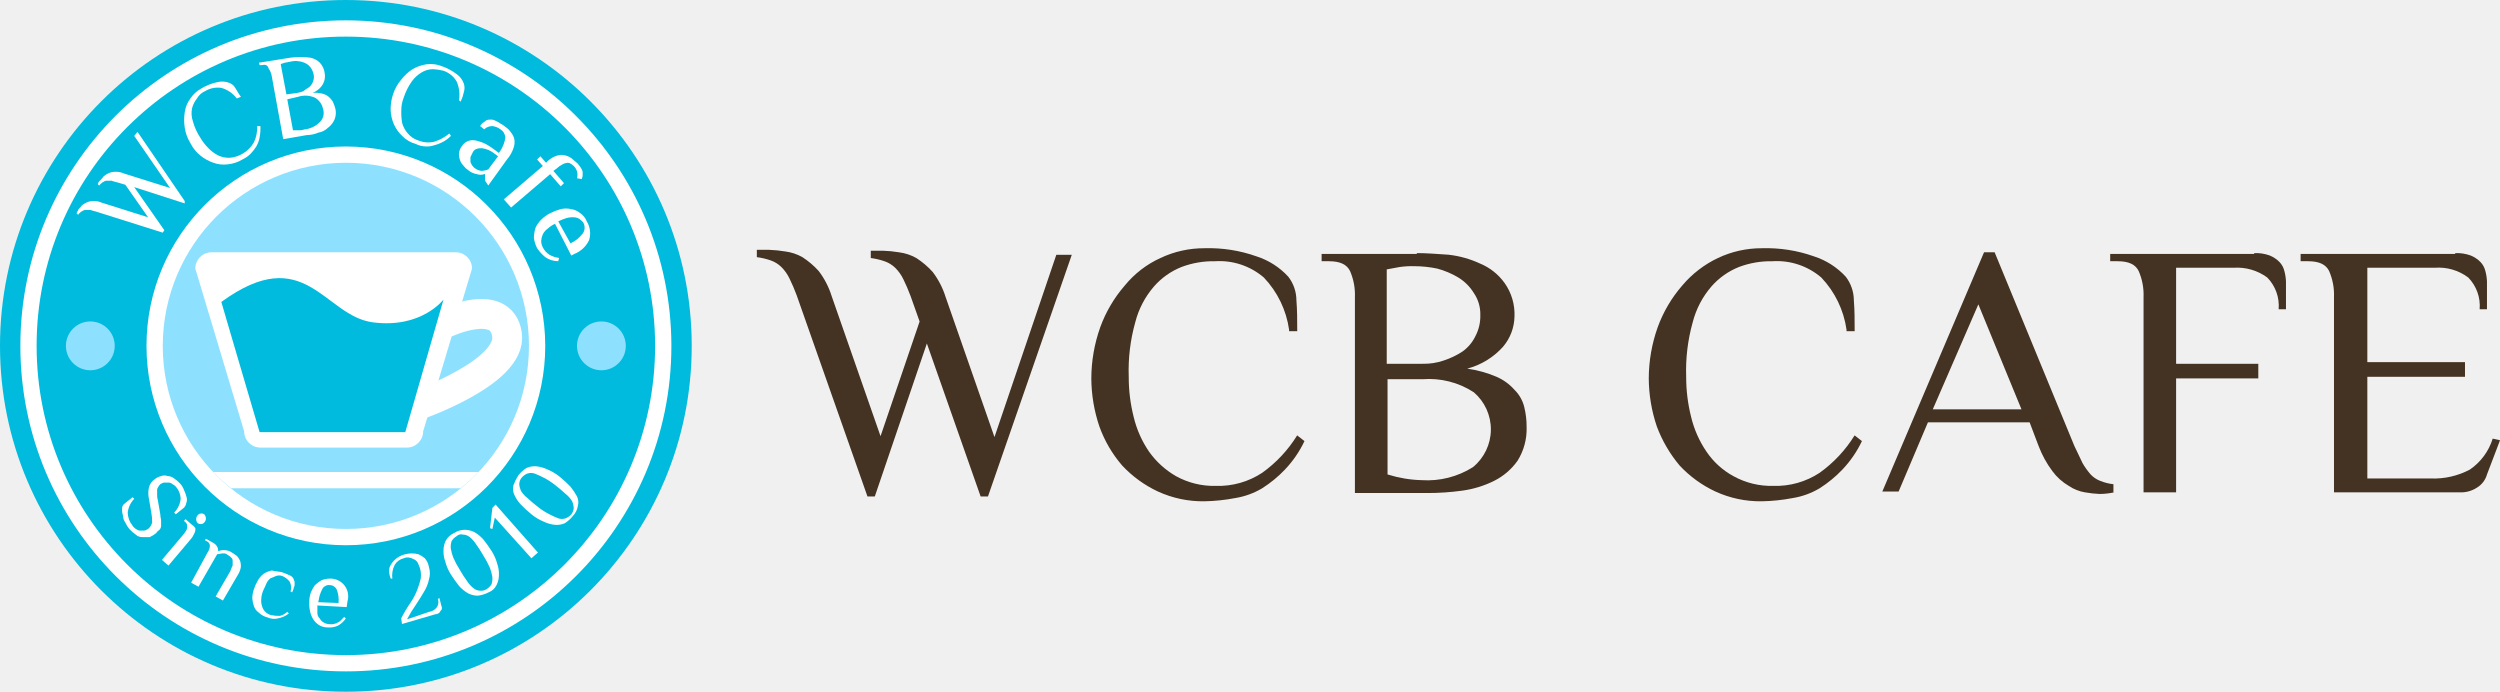
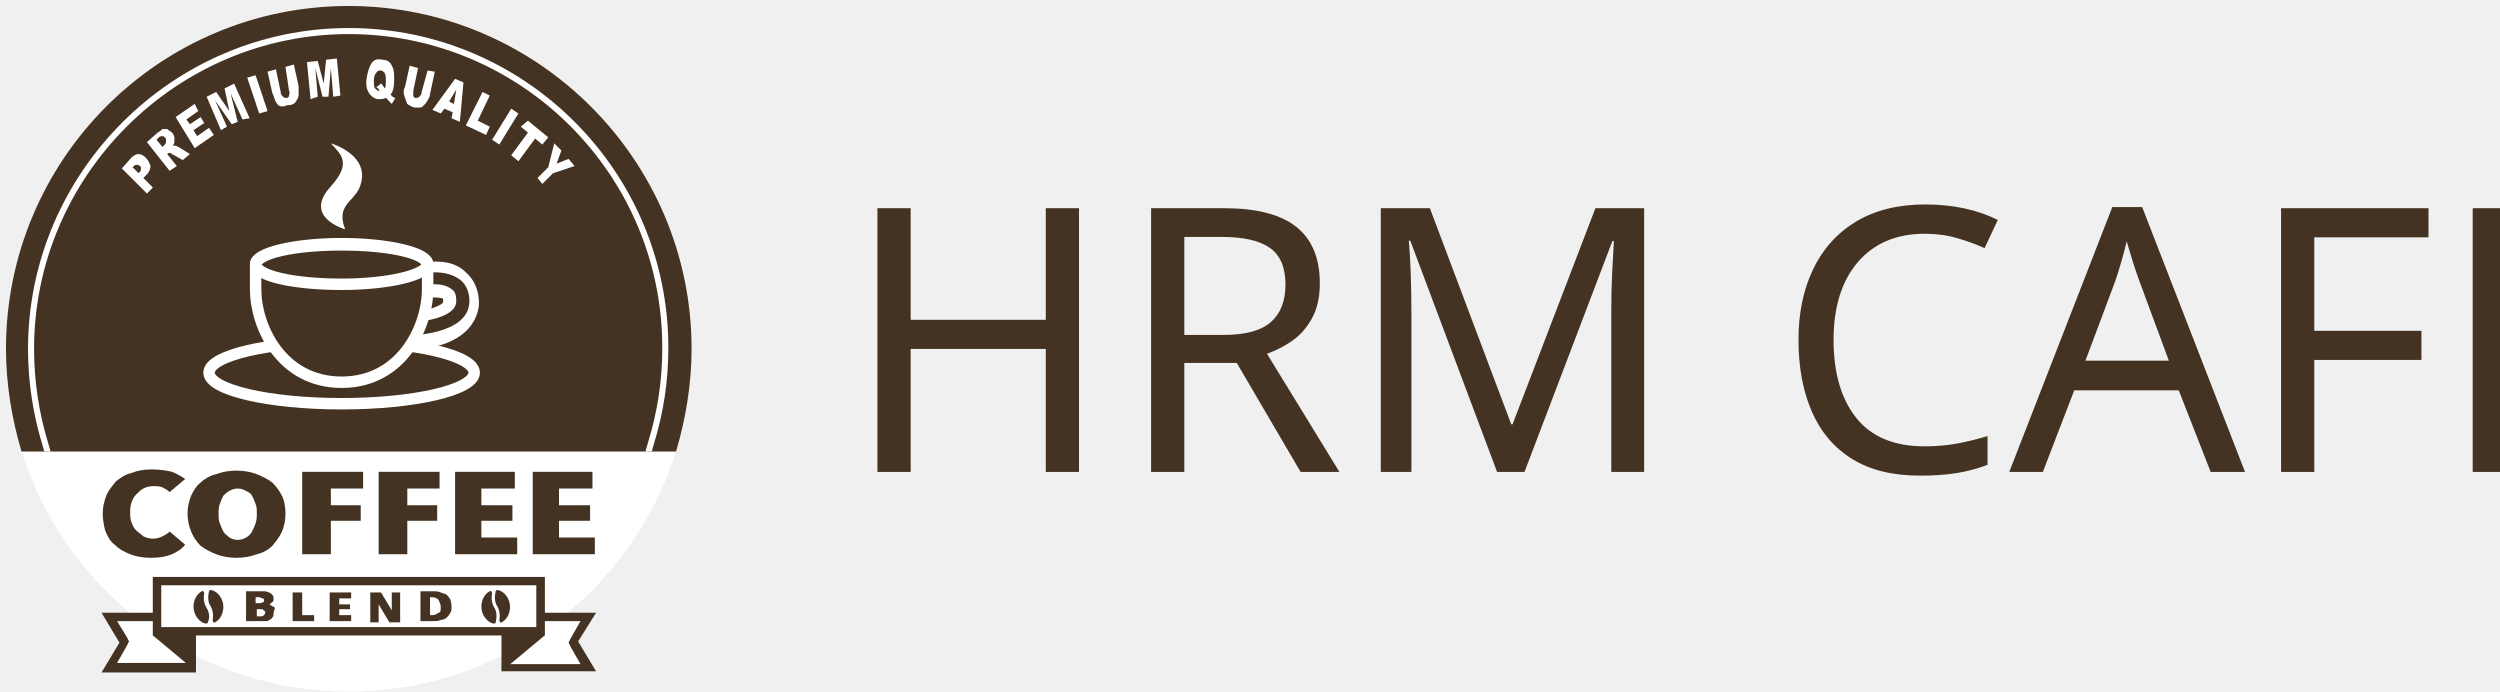
- <svg xmlns="http://www.w3.org/2000/svg" id="Group_23" data-name="Group 23" viewBox="0 0 209.252 57.898">
-   <defs>
-     <style>
-       .cls-1 {
-         fill: #432;
-       }
- 
-       .cls-2 {
-         fill: #fff;
-       }
- 
-       .cls-3 {
-         fill: #0bd;
-       }
- 
-       .cls-4 {
-         fill: #8de1ff;
-       }
- 
-       .cls-5 {
-         fill: none;
-         stroke: #fff;
-         stroke-width: 2.5px;
-       }
-     </style>
-   </defs>
-   <g id="Group_18" data-name="Group 18" transform="translate(63.348 20.775)">
-     <path id="Path_15" data-name="Path 15" class="cls-1" d="M96.338,34.514a15,15,0,0,0-.613-1.43,3.419,3.419,0,0,0-.681-.954,2.4,2.4,0,0,0-.886-.545A5.769,5.769,0,0,0,93,31.313V30.7h1.022a10.238,10.238,0,0,1,1.362.136,3.941,3.941,0,0,1,1.43.477,6.852,6.852,0,0,1,1.362,1.158,6.8,6.8,0,0,1,1.09,2.112L103.354,46.3l3.27-9.6-.749-2.112a15,15,0,0,0-.613-1.43,3.419,3.419,0,0,0-.681-.954,2.4,2.4,0,0,0-.886-.545,5.769,5.769,0,0,0-1.158-.272v-.613h1.022a10.237,10.237,0,0,1,1.362.136,3.941,3.941,0,0,1,1.43.477,6.852,6.852,0,0,1,1.362,1.158,6.8,6.8,0,0,1,1.09,2.112l4.087,11.716,5.177-15.258h1.294l-7.016,20.23h-.613l-4.5-12.806-4.359,12.806h-.613Z" transform="translate(-93 -30.564)" />
-     <path id="Path_16" data-name="Path 16" class="cls-1" d="M150.652,37.312a7.954,7.954,0,0,0-2.112-4.359,5.715,5.715,0,0,0-4.087-1.362,7.525,7.525,0,0,0-2.793.477,6.012,6.012,0,0,0-2.316,1.635,7.367,7.367,0,0,0-1.567,3,14.961,14.961,0,0,0-.545,4.564,13.573,13.573,0,0,0,.409,3.338,8.745,8.745,0,0,0,1.294,2.929,7.148,7.148,0,0,0,2.248,2.043,6.552,6.552,0,0,0,3.338.817A6.665,6.665,0,0,0,148.4,49.3a10.873,10.873,0,0,0,2.929-3.133l.613.477a9.166,9.166,0,0,1-1.635,2.384,10.128,10.128,0,0,1-1.907,1.567,6.358,6.358,0,0,1-2.248.817,15.089,15.089,0,0,1-2.588.272,9.007,9.007,0,0,1-3.883-.817,9.709,9.709,0,0,1-3-2.18,10.334,10.334,0,0,1-1.907-3.27A12.745,12.745,0,0,1,134.1,41.4a12.918,12.918,0,0,1,.749-4.291,11.132,11.132,0,0,1,2.043-3.474,8.276,8.276,0,0,1,3-2.316,8.533,8.533,0,0,1,3.678-.817,11.962,11.962,0,0,1,4.359.681,6.179,6.179,0,0,1,2.657,1.7,3.253,3.253,0,0,1,.681,1.975c.068.817.068,1.7.068,2.588h-.681Z" transform="translate(-106.104 -30.5)" />
-     <path id="Path_17" data-name="Path 17" class="cls-1" d="M170.37,31.1c.817,0,1.635.068,2.657.136a8.541,8.541,0,0,1,2.657.749,4.756,4.756,0,0,1,2.043,1.635,4.529,4.529,0,0,1,.817,2.793,4.008,4.008,0,0,1-.954,2.52,6.114,6.114,0,0,1-3,1.839,9.678,9.678,0,0,1,2.452.681,4.269,4.269,0,0,1,1.5,1.09,3.031,3.031,0,0,1,.817,1.43,6.862,6.862,0,0,1,.2,1.7,5,5,0,0,1-.749,2.793,5.284,5.284,0,0,1-1.975,1.7,8.625,8.625,0,0,1-2.657.817,21.17,21.17,0,0,1-2.929.2h-6.062V34.778a4.976,4.976,0,0,0-.409-2.18c-.272-.545-.817-.817-1.771-.817H162.4v-.613h7.97Zm.477,9.264a5.079,5.079,0,0,0,1.771-.272,6.63,6.63,0,0,0,1.567-.749,3.368,3.368,0,0,0,1.09-1.294,3.583,3.583,0,0,0,.409-1.771,3.1,3.1,0,0,0-.545-1.839,3.918,3.918,0,0,0-1.294-1.294,6.932,6.932,0,0,0-1.771-.749,9.581,9.581,0,0,0-1.907-.2,7.4,7.4,0,0,0-1.226.068c-.409.068-.749.136-1.09.2v7.9Zm-2.929,1.226v8.038a10.886,10.886,0,0,0,1.43.341,10.162,10.162,0,0,0,1.43.136,7.149,7.149,0,0,0,4.291-1.09,4.085,4.085,0,0,0,.068-6.267,6.879,6.879,0,0,0-4.291-1.09h-2.929Z" transform="translate(-115.128 -30.691)" />
-     <path id="Path_18" data-name="Path 18" class="cls-1" d="M219.152,37.312a7.954,7.954,0,0,0-2.112-4.359,5.715,5.715,0,0,0-4.087-1.362,7.525,7.525,0,0,0-2.793.477,6.013,6.013,0,0,0-2.316,1.635,7.367,7.367,0,0,0-1.567,3,14.962,14.962,0,0,0-.545,4.564,13.574,13.574,0,0,0,.409,3.338,8.745,8.745,0,0,0,1.294,2.929,6.423,6.423,0,0,0,2.248,2.043,6.552,6.552,0,0,0,3.338.817A6.665,6.665,0,0,0,216.9,49.3a10.873,10.873,0,0,0,2.929-3.133l.613.477a9.166,9.166,0,0,1-1.635,2.384,10.128,10.128,0,0,1-1.907,1.567,6.357,6.357,0,0,1-2.248.817,15.089,15.089,0,0,1-2.588.272,9.007,9.007,0,0,1-3.883-.817,9.709,9.709,0,0,1-3-2.18,11.148,11.148,0,0,1-1.907-3.27A12.745,12.745,0,0,1,202.6,41.4a12.919,12.919,0,0,1,.749-4.291,11.133,11.133,0,0,1,2.043-3.474,8.892,8.892,0,0,1,3-2.316,8.533,8.533,0,0,1,3.678-.817,11.962,11.962,0,0,1,4.359.681,6.179,6.179,0,0,1,2.656,1.7,3.253,3.253,0,0,1,.681,1.975c.068.886.068,1.7.068,2.588h-.681Z" transform="translate(-127.945 -30.5)" />
-     <path id="Path_19" data-name="Path 19" class="cls-1" d="M250.713,51.094a6.109,6.109,0,0,1-1.226.136,9.57,9.57,0,0,1-1.226-.136,3.377,3.377,0,0,1-1.362-.545,4.547,4.547,0,0,1-1.362-1.226,8.634,8.634,0,0,1-1.158-2.112l-.749-1.975h-8.514l-2.452,5.79H231.3L239.814,31h.886l6.675,16.212c.272.545.477,1.022.681,1.43a5.768,5.768,0,0,0,.681.954,2.156,2.156,0,0,0,.817.545,4.238,4.238,0,0,0,1.09.272v.681Zm-15.19-6.948h7.425l-3.61-8.787Z" transform="translate(-137.096 -30.659)" />
-     <path id="Path_20" data-name="Path 20" class="cls-1" d="M271.357,31.1a3.433,3.433,0,0,1,1.294.2,2.45,2.45,0,0,1,.817.545,1.624,1.624,0,0,1,.409.749,3.985,3.985,0,0,1,.136.886V35.8H273.4a3.4,3.4,0,0,0-.954-2.657,4.266,4.266,0,0,0-2.793-.817h-4.836v8.038h6.88V41.59h-6.88v9.536h-2.725V34.778a4.977,4.977,0,0,0-.409-2.18c-.272-.545-.817-.817-1.771-.817H259.3v-.613h12.056Z" transform="translate(-146.023 -30.691)" />
-     <path id="Path_21" data-name="Path 21" class="cls-1" d="M295.642,31.1a3.433,3.433,0,0,1,1.294.2,2.449,2.449,0,0,1,.817.545,1.624,1.624,0,0,1,.409.749,3.987,3.987,0,0,1,.136.886V35.8h-.613a3.4,3.4,0,0,0-.954-2.657,4.142,4.142,0,0,0-2.793-.817h-5.654v7.9h8.174v1.226h-8.174v8.514H293.6a6.449,6.449,0,0,0,3.27-.749,4.89,4.89,0,0,0,1.907-2.588l.613.136-1.09,2.861a1.88,1.88,0,0,1-.817,1.09,2.447,2.447,0,0,1-1.5.409h-10.49V34.778a4.977,4.977,0,0,0-.409-2.18c-.272-.545-.817-.817-1.771-.817H282.7v-.613h12.942Z" transform="translate(-153.484 -30.691)" />
-   </g>
-   <g id="Group_22" data-name="Group 22">
-     <path id="Intersection_1_2_" class="cls-2" d="M29.7,59.362A14.227,14.227,0,0,1,28.2,58H50.406a14.226,14.226,0,0,1-1.5,1.362Z" transform="translate(-8.991 -18.493)" />
-     <circle id="Ellipse_11_3_" class="cls-3" cx="28.949" cy="28.949" r="28.949" />
-     <g id="Ellipse_11_2_" transform="translate(1.703 1.703)">
-       <circle id="Ellipse_13" data-name="Ellipse 13" class="cls-3" cx="26.565" cy="26.565" r="26.565" transform="translate(0.681 0.681)" />
-       <g id="Group_19" data-name="Group 19">
-         <path id="Path_22" data-name="Path 22" class="cls-2" d="M29.746,3.862A25.884,25.884,0,1,1,3.862,29.746,25.873,25.873,0,0,1,29.746,3.862m0-1.362A27.246,27.246,0,1,0,56.993,29.746,27.283,27.283,0,0,0,29.746,2.5Z" transform="translate(-2.5 -2.5)" />
+ <svg xmlns="http://www.w3.org/2000/svg" xmlns:xlink="http://www.w3.org/1999/xlink" version="1.1" id="Group_23" x="0px" y="0px" viewBox="0 0 209.3 57.9" style="enable-background:new 0 0 209.3 57.9;" xml:space="preserve">
+   <style type="text/css">
+ 	.st0{fill:#FFFFFF;}
+ 	.st1{fill:#443322;}
+ 	
+ 		.st2{clip-path:url(#SVGID_00000111902949116342554330000009943577251209490575_);fill:none;stroke:#FFFFFF;stroke-width:0.506;stroke-miterlimit:10;}
+ 	.st3{fill:#231815;}
+ 	.st4{fill:#443322;stroke:#FFFFFF;stroke-width:0.957;stroke-linecap:round;stroke-linejoin:round;stroke-miterlimit:10;}
+ 	.st5{fill:none;stroke:#FFFFFF;stroke-width:0.957;stroke-linecap:round;stroke-linejoin:round;stroke-miterlimit:10;}
+ 	.st6{font-family:'AcierBATText-Solid';}
+ 	.st7{font-size:30.916px;}
+ </style>
+   <g>
+     <circle class="st0" cx="29.2" cy="29.2" r="28.7" />
+     <path class="st1" d="M57.9,29.2C57.9,13.4,45,0.5,29.2,0.5C13.3,0.5,0.5,13.4,0.5,29.2c0,3,0.5,5.9,1.3,8.6h54.8   C57.4,35.1,57.9,32.2,57.9,29.2z" />
+     <g>
+       <path class="st1" d="M14.4,46.4c-0.5,0.2-1,0.3-1.8,0.3c-0.6,0-1.2-0.1-1.7-0.3c-0.5-0.2-0.9-0.4-1.3-0.8    c-0.4-0.3-0.6-0.7-0.8-1.2C8.7,44,8.6,43.5,8.6,43c0-0.5,0.1-1,0.3-1.5c0.2-0.5,0.5-0.8,0.8-1.2c0.4-0.3,0.8-0.6,1.3-0.7    c0.5-0.2,1-0.3,1.7-0.3c0.7,0,1.3,0.1,1.7,0.2c0.5,0.2,0.8,0.4,1.1,0.6l-1.3,1.1c-0.2-0.2-0.4-0.3-0.6-0.4    c-0.2-0.1-0.5-0.1-0.8-0.1c-0.3,0-0.6,0.1-0.8,0.2c-0.2,0.1-0.4,0.3-0.6,0.5c-0.2,0.2-0.3,0.4-0.4,0.7c-0.1,0.3-0.1,0.5-0.1,0.8    c0,0.3,0,0.6,0.1,0.8c0.1,0.3,0.2,0.5,0.4,0.7c0.2,0.2,0.4,0.3,0.6,0.5c0.2,0.1,0.5,0.2,0.8,0.2c0.3,0,0.6-0.1,0.8-0.2    c0.2-0.1,0.4-0.2,0.6-0.4l1.3,1.1C15.2,46,14.8,46.2,14.4,46.4z" />
+       <path class="st1" d="M23.9,43c0,0.5-0.1,1.1-0.3,1.5c-0.2,0.5-0.5,0.8-0.8,1.2c-0.3,0.3-0.8,0.6-1.3,0.7c-0.5,0.2-1.1,0.3-1.7,0.3    c-0.6,0-1.2-0.1-1.7-0.3c-0.5-0.2-0.9-0.4-1.3-0.7c-0.3-0.3-0.6-0.7-0.8-1.2c-0.2-0.5-0.3-1-0.3-1.5c0-0.5,0.1-1,0.3-1.5    c0.2-0.4,0.4-0.8,0.8-1.1c0.3-0.3,0.8-0.6,1.3-0.7c0.5-0.2,1.1-0.3,1.7-0.3c0.6,0,1.2,0.1,1.7,0.3c0.5,0.2,0.9,0.4,1.3,0.7    c0.3,0.3,0.6,0.7,0.8,1.1S23.9,42.4,23.9,43z M21.5,43c0-0.3,0-0.6-0.1-0.8c-0.1-0.3-0.2-0.5-0.3-0.7c-0.1-0.2-0.3-0.3-0.5-0.4    c-0.2-0.1-0.4-0.2-0.7-0.2s-0.5,0.1-0.7,0.2c-0.2,0.1-0.4,0.3-0.5,0.4c-0.1,0.2-0.2,0.4-0.3,0.7c-0.1,0.3-0.1,0.5-0.1,0.8    c0,0.3,0,0.6,0.1,0.8c0.1,0.3,0.2,0.5,0.3,0.7c0.1,0.2,0.3,0.3,0.5,0.5c0.2,0.1,0.4,0.2,0.7,0.2s0.5-0.1,0.7-0.2    c0.2-0.1,0.4-0.3,0.5-0.5c0.1-0.2,0.2-0.4,0.3-0.7C21.5,43.5,21.5,43.3,21.5,43z" />
+       <path class="st1" d="M27.7,40.9v1.4h2.5v1.3h-2.5v2.8h-2.4v-6.9h5.1v1.4H27.7z" />
+       <path class="st1" d="M34.1,40.9v1.4h2.5v1.3h-2.5v2.8h-2.4v-6.9h5.1v1.4H34.1z" />
+       <path class="st1" d="M38.1,46.4v-6.9h5v1.4h-2.8v1.4h2.6v1.3h-2.6V45h3v1.4H38.1z" />
+       <path class="st1" d="M44.6,46.4v-6.9h5v1.4h-2.8v1.4h2.6v1.3h-2.6V45h3v1.4H44.6z" />
+     </g>
+     <g>
+       <g>
+         <g>
+           <polygon class="st0" points="42.3,55.9 42.3,51.6 49.2,51.6 48,53.7 49.2,55.9     " />
+           <path class="st1" d="M48.6,52l-0.8,1.4l-0.2,0.4l0.2,0.4l0.8,1.4h-5.9V52H48.6 M49.9,51.3H42v4.9h7.9l-1.5-2.5L49.9,51.3      L49.9,51.3z" />
+         </g>
+         <g>
+           <polygon class="st1" points="42.3,51.5 45.2,49.1 45.2,53.1 42.3,55.5     " />
+           <path class="st1" d="M44.9,49.8v3.1l-2.2,1.8v-3.1L44.9,49.8 M45.6,48.3l-3.6,3v4.9l3.6-3V48.3L45.6,48.3z" />
+         </g>
+         <g>
+           <polygon class="st0" points="9.1,55.9 10.4,53.7 9.1,51.6 16,51.6 16,55.9     " />
+           <path class="st1" d="M15.7,52v3.5H9.8l0.8-1.4l0.2-0.4l-0.2-0.4L9.8,52H15.7 M16.4,51.3H8.5l1.5,2.5l-1.5,2.5h7.9V51.3      L16.4,51.3z" />
+         </g>
+         <g>
+           <polygon class="st1" points="13.1,53.1 13.1,49.1 16,51.5 16,55.5     " />
+           <path class="st1" d="M13.5,49.8l2.2,1.8v3.1l-2.2-1.8V49.8 M12.8,48.3v4.9l3.6,3v-4.9L12.8,48.3L12.8,48.3z" />
+         </g>
+         <g>
+           <rect x="13.1" y="48.7" class="st0" width="32.1" height="4.2" />
+           <path class="st1" d="M44.9,49v3.5H13.5V49H44.9 M45.6,48.3H12.8v4.9h32.8V48.3L45.6,48.3z" />
+         </g>
+         <g>
+           <path class="st1" d="M22.9,51.4c0,0.1,0,0.2-0.1,0.3c-0.1,0.1-0.1,0.2-0.3,0.2C22.5,52,22.4,52,22.2,52c-0.1,0-0.3,0-0.4,0h-1.2      v-2.5h1.1c0.1,0,0.2,0,0.4,0c0.1,0,0.2,0,0.4,0.1c0.1,0,0.2,0.1,0.3,0.2c0.1,0.1,0.1,0.2,0.1,0.3c0,0.1,0,0.3-0.1,0.3      c-0.1,0.1-0.2,0.2-0.3,0.2v0c0.1,0,0.1,0,0.2,0.1c0.1,0,0.1,0.1,0.2,0.1c0.1,0,0.1,0.1,0.1,0.2C22.9,51.2,22.9,51.3,22.9,51.4z       M22.1,50.3c0-0.1,0-0.2-0.1-0.2c-0.1,0-0.2-0.1-0.3-0.1h-0.3v0.5h0.3c0.1,0,0.2,0,0.3-0.1C22,50.5,22.1,50.4,22.1,50.3z       M22.2,51.3c0-0.1,0-0.1,0-0.1c0,0-0.1-0.1-0.1-0.1c0,0-0.1,0-0.1-0.1c-0.1,0-0.1,0-0.2,0h-0.3v0.6h0.3c0.1,0,0.2,0,0.3-0.1      C22.1,51.5,22.2,51.4,22.2,51.3z" />
+           <path class="st1" d="M24.5,52.1v-2.5h0.8v1.9h1v0.5H24.5z" />
+           <path class="st1" d="M27.6,52.1v-2.5h1.8v0.5h-1v0.5h0.9V51h-0.9v0.5h1v0.5H27.6z" />
+           <path class="st1" d="M32.6,52.1l-0.9-1.5h0l0,1.5H31v-2.5h0.9l0.9,1.5h0l0-1.5h0.7v2.5H32.6z" />
+           <path class="st1" d="M37.8,50.8c0,0.2,0,0.4-0.1,0.5c-0.1,0.2-0.2,0.3-0.3,0.4c-0.1,0.1-0.3,0.2-0.5,0.2      c-0.2,0.1-0.4,0.1-0.7,0.1h-1v-2.5h1c0.3,0,0.5,0,0.7,0.1c0.2,0.1,0.4,0.1,0.5,0.2c0.1,0.1,0.2,0.2,0.3,0.4      C37.8,50.5,37.8,50.7,37.8,50.8z M36.9,50.8c0-0.2-0.1-0.4-0.2-0.6c-0.1-0.1-0.3-0.2-0.5-0.2h-0.2v1.5h0.2      c0.2,0,0.4-0.1,0.5-0.2C36.9,51.3,36.9,51.1,36.9,50.8z" />
+         </g>
+       </g>
+       <g>
+         <g>
+           <g>
+             <path class="st1" d="M17.3,50.9c-0.2-0.3-0.3-0.8-0.2-1.2c0-0.1-0.1-0.3-0.2-0.2c-0.4,0.2-0.7,0.7-0.7,1.3c0,0.7,0.5,1.3,1,1.4       c0.1,0,0.2,0,0.2-0.1C17.6,51.7,17.5,51.2,17.3,50.9z" />
+             <path class="st1" d="M17.6,50.7c0.2,0.3,0.3,0.8,0.2,1.2c0,0.1,0.1,0.3,0.2,0.2c0.4-0.2,0.7-0.7,0.7-1.3c0-0.7-0.5-1.3-1-1.4       c-0.1,0-0.2,0-0.2,0.1C17.4,49.9,17.4,50.4,17.6,50.7z" />
+           </g>
+         </g>
+       </g>
+       <g>
+         <g>
+           <g>
+             <path class="st1" d="M41.4,50.9c-0.2-0.3-0.3-0.8-0.2-1.2c0-0.1-0.1-0.3-0.2-0.2c-0.4,0.2-0.7,0.7-0.7,1.3c0,0.7,0.5,1.3,1,1.4       c0.1,0,0.2,0,0.2-0.1C41.6,51.7,41.6,51.2,41.4,50.9z" />
+             <path class="st1" d="M41.6,50.7c0.2,0.3,0.3,0.8,0.2,1.2c0,0.1,0.1,0.3,0.2,0.2c0.4-0.2,0.7-0.7,0.7-1.3c0-0.7-0.5-1.3-1-1.4       c-0.1,0-0.2,0-0.2,0.1C41.4,49.9,41.4,50.4,41.6,50.7z" />
+           </g>
+         </g>
      </g>
    </g>
-     <g id="Ellipse_11_1_" transform="translate(12.261 12.261)">
-       <circle id="Ellipse_14" data-name="Ellipse 14" class="cls-4" cx="16.007" cy="16.007" r="16.007" transform="translate(0.681 0.681)" />
-       <path id="Path_23" data-name="Path 23" class="cls-2" d="M34.688,19.362A15.326,15.326,0,1,1,19.362,34.688,15.349,15.349,0,0,1,34.688,19.362m0-1.362A16.688,16.688,0,1,0,51.377,34.688,16.715,16.715,0,0,0,34.688,18Z" transform="translate(-18 -18)" />
+     <g>
+       <defs>
+         <path id="SVGID_1_" d="M57.9,29.2C57.9,13.4,45,0.5,29.2,0.5C13.3,0.5,0.5,13.4,0.5,29.2c0,3,0.5,5.9,1.3,8.6h54.8     C57.4,35.1,57.9,32.2,57.9,29.2z" />
+       </defs>
+       <clipPath id="SVGID_00000083049249577339030570000006173230768260143750_">
+         <use xlink:href="#SVGID_1_" style="overflow:visible;" />
+       </clipPath>
+       <path style="clip-path:url(#SVGID_00000083049249577339030570000006173230768260143750_);fill:none;stroke:#FFFFFF;stroke-width:0.506;stroke-miterlimit:10;" d="    M53.9,39.2l0.6-2.1c0.8-2.6,1.2-5.2,1.2-8c0-14.6-11.9-26.5-26.5-26.5S2.6,14.6,2.6,29.2c0,2.7,0.4,5.4,1.2,8l0.6,2.1" />
    </g>
-     <path id="Path_13_1_" class="cls-5" d="M53.52,39.341s4.7-2.248,5.177.954S51,46.289,51,46.289" transform="translate(-16.261 -12.299)" />
-     <path id="Path_11_1_" class="cls-2" d="M25.362,31H45.8a1.366,1.366,0,0,1,1.362,1.362L43.072,45.985a1.366,1.366,0,0,1-1.362,1.362H29.449a1.366,1.366,0,0,1-1.362-1.362L24,32.362A1.366,1.366,0,0,1,25.362,31Z" transform="translate(-7.652 -9.884)" />
-     <path id="Path_14_1_" class="cls-3" d="M27.2,36.168c-.068-.2,3.2,10.9,3.2,10.9H42.594l3.2-11.1s-1.839,2.452-5.926,1.907S34.215,31.059,27.2,36.168Z" transform="translate(-8.672 -10.897)" />
-     <path id="Intersection_1_1_" class="cls-2" d="M27.7,59.362A14.226,14.226,0,0,1,26.2,58H48.406a14.226,14.226,0,0,1-1.5,1.362Z" transform="translate(-8.354 -18.493)" />
-     <g id="Group_20" data-name="Group 20" transform="translate(6.403 4.768)">
-       <path id="Path_24" data-name="Path 24" class="cls-2" d="M11.035,22.875a4.341,4.341,0,0,1-.477-.136h-.409c-.136,0-.2.068-.341.136-.068.068-.2.136-.272.272L9.4,23.012a.238.238,0,0,0,.068-.136.211.211,0,0,0,.068-.136c.068-.136.2-.2.272-.341a1.425,1.425,0,0,1,.409-.272,1.283,1.283,0,0,1,.545-.136,1.6,1.6,0,0,1,.749.136l3.883,1.226-1.907-2.725-.681-.2a4.34,4.34,0,0,1-.477-.136H11.92c-.136,0-.2.068-.341.136-.068.068-.2.136-.272.272l-.136-.136a.238.238,0,0,0,.068-.136c.068-.068.068-.136.136-.136.068-.136.2-.2.272-.341a1.425,1.425,0,0,1,.409-.272,1.283,1.283,0,0,1,.545-.136,1.6,1.6,0,0,1,.749.136L17.233,20.9l-3-4.359.272-.341,3.951,5.79v.2l-4.223-1.362,2.52,3.61-.136.2Z" transform="translate(-9.4 -9.933)" />
-       <path id="Path_25" data-name="Path 25" class="cls-2" d="M27.036,11.441a2.465,2.465,0,0,0-1.294-.886,2.057,2.057,0,0,0-1.362.272,1.491,1.491,0,0,0-.681.613,2.3,2.3,0,0,0-.409.817,2.05,2.05,0,0,0,.068,1.09,4.7,4.7,0,0,0,.613,1.362,4.373,4.373,0,0,0,.681.886,3.2,3.2,0,0,0,.817.613,2.176,2.176,0,0,0,.954.2,2.5,2.5,0,0,0,1.09-.341,2.561,2.561,0,0,0,.954-.954,2.869,2.869,0,0,0,.272-1.362h.272a4.189,4.189,0,0,1-.068.954,2.44,2.44,0,0,1-.272.749,3.743,3.743,0,0,1-.477.613,2.446,2.446,0,0,1-.681.477,2.9,2.9,0,0,1-1.226.409,2.535,2.535,0,0,1-1.226-.136,3.455,3.455,0,0,1-1.09-.613,3.016,3.016,0,0,1-.817-1.022,3.338,3.338,0,0,1-.477-1.294,4.117,4.117,0,0,1,0-1.294,2.473,2.473,0,0,1,.477-1.158,2.551,2.551,0,0,1,.886-.817,4.373,4.373,0,0,1,1.362-.545,1.669,1.669,0,0,1,1.022.068.916.916,0,0,1,.477.409c.136.2.272.477.477.749Z" transform="translate(-13.617 -7.967)" />
-       <path id="Path_26" data-name="Path 26" class="cls-2" d="M34.388,7.068a5.79,5.79,0,0,1,1.771,0,1.624,1.624,0,0,1,.749.409,1.54,1.54,0,0,1,.409.886,1.362,1.362,0,0,1-.136.886A1.67,1.67,0,0,1,36.3,10a2.807,2.807,0,0,1,.817.068,1.369,1.369,0,0,1,.545.272,1.806,1.806,0,0,1,.341.409,4.693,4.693,0,0,1,.2.545,1.5,1.5,0,0,1-.068.954,1.73,1.73,0,0,1-.545.681,1.554,1.554,0,0,1-.817.409,2.4,2.4,0,0,1-.954.2l-1.975.341L32.89,8.635a1.581,1.581,0,0,0-.272-.681c-.068-.272-.272-.341-.545-.272h-.2l-.068-.2ZM35.07,10c.2-.068.409-.068.545-.2s.341-.2.477-.341a1.1,1.1,0,0,0,.272-.477.945.945,0,0,0,0-.613,1.369,1.369,0,0,0-.272-.545,1.222,1.222,0,0,0-.477-.341A1.989,1.989,0,0,0,35,7.341a1.886,1.886,0,0,0-.613.068c-.136,0-.272.068-.409.068-.136.068-.272.068-.341.136l.477,2.52Zm-.886.545.477,2.588h.477a1.159,1.159,0,0,0,.477-.068,2.1,2.1,0,0,0,1.294-.613,1.06,1.06,0,0,0,.272-1.09,1.408,1.408,0,0,0-.681-.954,1.969,1.969,0,0,0-1.43-.068Z" transform="translate(-16.542 -7)" />
-       <path id="Path_27" data-name="Path 27" class="cls-2" d="M53.722,10.885a2.749,2.749,0,0,0-.2-1.567,2.048,2.048,0,0,0-1.09-.886,4.6,4.6,0,0,0-.954-.136,1.932,1.932,0,0,0-.886.272,2.726,2.726,0,0,0-.817.749,5.077,5.077,0,0,0-.681,1.362,2.824,2.824,0,0,0-.2,1.09,5.156,5.156,0,0,0,.068,1.022,2.243,2.243,0,0,0,.477.886,1.938,1.938,0,0,0,.954.613,2.131,2.131,0,0,0,1.294.068,3.694,3.694,0,0,0,1.226-.681l.136.2a2.607,2.607,0,0,1-.749.545,3.32,3.32,0,0,1-.749.272,1.691,1.691,0,0,1-.613.068,1.814,1.814,0,0,1-.817-.2,2.5,2.5,0,0,1-1.158-.681,3.07,3.07,0,0,1-.681-.954A3.254,3.254,0,0,1,48,11.7a3.966,3.966,0,0,1,.2-1.294,3.572,3.572,0,0,1,.681-1.226,3.887,3.887,0,0,1,.954-.886A3.354,3.354,0,0,1,51,7.887a2.535,2.535,0,0,1,1.226.136,4.589,4.589,0,0,1,1.294.681,1.616,1.616,0,0,1,.613.817,1.155,1.155,0,0,1,0,.681,3.84,3.84,0,0,1-.272.817Z" transform="translate(-21.707 -7.274)" />
-       <path id="Path_28" data-name="Path 28" class="cls-2" d="M58.58,19.809v-.545h-.068a.921.921,0,0,1-.613,0,1.549,1.549,0,0,1-.817-.409c-.136-.068-.2-.2-.341-.341a1.1,1.1,0,0,1-.272-.477,1.5,1.5,0,0,1-.068-.545,1.224,1.224,0,0,1,.272-.613,1.059,1.059,0,0,1,.545-.409,1.161,1.161,0,0,1,.681,0,3.32,3.32,0,0,1,.749.272,5.682,5.682,0,0,1,.817.545l.272.2a2.775,2.775,0,0,0,.409-.749,2.106,2.106,0,0,0,.136-.545.968.968,0,0,0-.136-.409c-.068-.136-.2-.2-.272-.272a1.438,1.438,0,0,0-.681-.272.976.976,0,0,0-.681.272l-.341-.272a.821.821,0,0,1,.341-.341.589.589,0,0,1,.409-.2h.272a1.151,1.151,0,0,1,.341.136,1.489,1.489,0,0,1,.341.2,1.425,1.425,0,0,1,.409.272,1.591,1.591,0,0,1,.477.477,1.369,1.369,0,0,1,.272.545,1.472,1.472,0,0,1-.068.749,2.794,2.794,0,0,1-.545.954l-1.567,2.18Zm1.09-2.043-.272-.2a2.14,2.14,0,0,0-1.09-.477c-.341,0-.613.068-.749.341l-.2.409v.341c0,.136.068.2.136.341.068.068.136.2.272.272a1.087,1.087,0,0,0,.545.2,1.6,1.6,0,0,0,.545-.136Z" transform="translate(-24.386 -9.455)" />
-       <path id="Path_29" data-name="Path 29" class="cls-2" d="M67.758,19.962a.94.94,0,0,0-.272-.2.41.41,0,0,0-.272-.068.968.968,0,0,0-.409.136,2.07,2.07,0,0,0-.477.341l-.272.2.886,1.022-.272.272-.885-1.022-3.27,2.793-.613-.681,3.27-2.793-.477-.545.272-.272.477.545.2-.2a2.046,2.046,0,0,1,.749-.409,1.161,1.161,0,0,1,.681,0,1.369,1.369,0,0,1,.545.272c.136.136.341.272.477.409.272.341.409.545.409.749v.272c0,.068-.068.2-.068.272l-.409-.068A1.013,1.013,0,0,0,67.758,19.962Z" transform="translate(-26.139 -10.834)" />
-       <path id="Path_30" data-name="Path 30" class="cls-2" d="M68.733,29.559,67.371,26.9a2.377,2.377,0,0,0-.613.409,1.277,1.277,0,0,0-.409.477,1.6,1.6,0,0,0-.136.545,1.283,1.283,0,0,0,.136.545,1.608,1.608,0,0,0,.545.613,2.3,2.3,0,0,0,.817.272l-.068.272a1.885,1.885,0,0,1-1.09-.341,3.57,3.57,0,0,1-.681-.749,2.6,2.6,0,0,1-.272-.886,3.419,3.419,0,0,1,.136-.817,2.446,2.446,0,0,1,.477-.681,3.024,3.024,0,0,1,.749-.545,4.729,4.729,0,0,1,.886-.341,1.944,1.944,0,0,1,.885,0,1.512,1.512,0,0,1,.749.341,1.423,1.423,0,0,1,.545.681,1.921,1.921,0,0,1,.2,1.567,2.277,2.277,0,0,1-1.226,1.158Zm-.068-1.022a2.662,2.662,0,0,0,1.022-.817.838.838,0,0,0,.068-.886c-.068-.136-.2-.2-.341-.341a.985.985,0,0,0-.477-.136,1.886,1.886,0,0,0-.613.068,4.7,4.7,0,0,0-.681.272Z" transform="translate(-27.319 -12.938)" />
+     <g>
+       <g>
+         <g>
+           <g>
+             <path class="st1" d="M28.8,22.8c-0.4-0.6-0.5-1.4-0.3-2.1c0-0.3-0.2-0.5-0.4-0.3c-0.7,0.4-1.3,1.3-1.3,2.3       c0,1.3,0.8,2.4,1.9,2.6c0.1,0,0.3-0.1,0.3-0.2C29.2,24.3,29.2,23.4,28.8,22.8z" />
+             <path class="st1" d="M29.6,22.5c0.4,0.6,0.5,1.4,0.3,2.1c0,0.3,0.2,0.5,0.4,0.3c0.7-0.4,1.3-1.3,1.3-2.3c0-1.3-0.8-2.4-1.9-2.6       c-0.1,0-0.3,0.1-0.3,0.2C29.2,21,29.2,21.9,29.6,22.5z" />
+           </g>
+         </g>
+       </g>
+       <g>
+         <g>
+           <g>
+             <path class="st3" d="M28.8,22.8c-0.4-0.6-0.5-1.4-0.3-2.1c0-0.3-0.2-0.5-0.4-0.3c-0.7,0.4-1.3,1.3-1.3,2.3       c0,1.3,0.8,2.4,1.9,2.6c0.1,0,0.3-0.1,0.3-0.2C29.2,24.3,29.2,23.4,28.8,22.8z" />
+             <path class="st3" d="M29.6,22.5c0.4,0.6,0.5,1.4,0.3,2.1c0,0.3,0.2,0.5,0.4,0.3c0.7-0.4,1.3-1.3,1.3-2.3c0-1.3-0.8-2.4-1.9-2.6       c-0.1,0-0.3,0.1-0.3,0.2C29.2,21,29.2,21.9,29.6,22.5z" />
+           </g>
+         </g>
+       </g>
    </g>
-     <g id="Group_21" data-name="Group 21" transform="translate(10.217 39.03)">
-       <path id="Path_31" data-name="Path 31" class="cls-2" d="M17.861,63.244a2.39,2.39,0,0,1-.545.341H16.7a.773.773,0,0,1-.545-.2,3.412,3.412,0,0,1-.545-.477,2.39,2.39,0,0,1-.341-.545,1.1,1.1,0,0,1-.2-.613A1.5,1.5,0,0,1,15,61.2a.485.485,0,0,1,.2-.409l.681-.545.136.136a1.981,1.981,0,0,0-.545,1.158,1.812,1.812,0,0,0,.409,1.09c.068.136.2.2.272.272.136.068.2.136.341.136h.341c.136,0,.2-.068.341-.136a.936.936,0,0,0,.341-.545,3.909,3.909,0,0,0-.068-.817l-.2-1.158a2.195,2.195,0,0,1,0-.954,1.152,1.152,0,0,1,.477-.681,1.369,1.369,0,0,1,.545-.272.752.752,0,0,1,.545,0,.906.906,0,0,1,.545.2,2.963,2.963,0,0,1,.477.409,1.483,1.483,0,0,1,.341.545,2.8,2.8,0,0,1,.2.545.752.752,0,0,1,0,.545.777.777,0,0,1-.2.409l-.681.545-.136-.136a1.981,1.981,0,0,0,.545-1.158,1.636,1.636,0,0,0-.409-1.022.94.94,0,0,0-.272-.2.52.52,0,0,0-.341-.136h-.341c-.136,0-.2.068-.341.136a.94.94,0,0,0-.2.272.41.41,0,0,0-.068.272v.341A1.33,1.33,0,0,0,18,60.52l.2,1.158c0,.2.068.409.068.545v.409a.52.52,0,0,1-.136.341C18.065,63.04,17.929,63.108,17.861,63.244Z" transform="translate(-15 -57.659)" />
-       <path id="Path_32" data-name="Path 32" class="cls-2" d="M20.445,67.459l-.545-.477,1.839-2.18c.136-.2.272-.341.272-.545s0-.341-.2-.477l-.068-.068.136-.136.545.477c.136.068.2.2.272.272v.2a1.151,1.151,0,0,1-.136.341,1.425,1.425,0,0,1-.272.409Zm3-3.61a.354.354,0,0,1-.272.136.41.41,0,0,1-.272-.068.494.494,0,0,1,0-.681.354.354,0,0,1,.272-.136.41.41,0,0,1,.272.068.52.52,0,0,1,.136.341A.44.44,0,0,1,23.442,63.849Z" transform="translate(-16.562 -59.149)" />
-       <path id="Path_33" data-name="Path 33" class="cls-2" d="M24.862,67.358a1.087,1.087,0,0,0,.2-.545.424.424,0,0,0-.272-.409l-.136-.068.068-.136.613.341a.8.8,0,0,1,.341.341.51.51,0,0,1,.068.341h.068a1.159,1.159,0,0,1,.477-.068,1.1,1.1,0,0,1,.613.2c.136.068.272.2.409.272a1.425,1.425,0,0,1,.272.409,1.328,1.328,0,0,1,.068.545,1.768,1.768,0,0,1-.272.681l-1.226,2.112-.613-.341,1.226-2.112a3.32,3.32,0,0,1,.2-.477v-.409a.354.354,0,0,0-.136-.272.94.94,0,0,0-.272-.2.5.5,0,0,0-.409-.136c-.136,0-.341.068-.477.068l-1.567,2.725-.613-.341Z" transform="translate(-17.71 -60.138)" />
-       <path id="Path_34" data-name="Path 34" class="cls-2" d="M33.452,70.236a7.067,7.067,0,0,1,.681.272.56.56,0,0,1,.341.341c0,.068.068.136.068.2v.2a.41.41,0,0,1-.068.272c0,.136-.068.2-.136.409l-.136-.068a1.072,1.072,0,0,0-.068-.817,1.483,1.483,0,0,0-.613-.477.746.746,0,0,0-.545,0c-.136.068-.341.136-.477.2a1.222,1.222,0,0,0-.341.477c-.068.2-.2.409-.272.613a2.015,2.015,0,0,0-.136.681,1.328,1.328,0,0,0,.068.545,1.044,1.044,0,0,0,.749.749,3.055,3.055,0,0,0,.749.068,1.392,1.392,0,0,0,.613-.341l.136.136a2.024,2.024,0,0,1-.886.409,1.355,1.355,0,0,1-.886-.068,1.624,1.624,0,0,1-.749-.409,1.059,1.059,0,0,1-.409-.545A2.42,2.42,0,0,1,31,72.416a2.449,2.449,0,0,1,.136-.749,3.651,3.651,0,0,1,.341-.749,1.836,1.836,0,0,1,.477-.545,2.04,2.04,0,0,1,.681-.272C32.907,70.168,33.112,70.168,33.452,70.236Z" transform="translate(-20.101 -61.381)" />
-       <path id="Path_35" data-name="Path 35" class="cls-2" d="M41.133,73.484l-2.452-.136v.613a.618.618,0,0,0,.2.477.821.821,0,0,0,.341.341.985.985,0,0,0,.477.136,1.12,1.12,0,0,0,.681-.136c.2-.068.341-.272.545-.477l.136.136a1.932,1.932,0,0,1-.681.613,1.728,1.728,0,0,1-.817.136,1.373,1.373,0,0,1-.749-.2,1.592,1.592,0,0,1-.477-.477,2.04,2.04,0,0,1-.272-.681A3.054,3.054,0,0,1,38,73.007a2.449,2.449,0,0,1,.136-.749,2.761,2.761,0,0,1,.341-.613,3.778,3.778,0,0,1,.545-.409A2.015,2.015,0,0,1,39.7,71.1a1.485,1.485,0,0,1,1.5,1.907Zm-.681-.341a2.5,2.5,0,0,0-.136-1.09.655.655,0,0,0-.613-.409.51.51,0,0,0-.341.068.532.532,0,0,0-.272.272,3.321,3.321,0,0,0-.2.477c-.068.2-.068.341-.136.613Z" transform="translate(-22.333 -61.7)" />
-       <path id="Path_36" data-name="Path 36" class="cls-2" d="M51.138,72.9a.981.981,0,0,0,.681-.409.781.781,0,0,0,.068-.681l.136-.068.136.545c0,.068.068.136.068.272s0,.136-.068.2-.068.136-.136.2a.52.52,0,0,1-.341.136l-2.793.817-.068-.477a11.98,11.98,0,0,1,.817-1.362A5.4,5.4,0,0,0,50.184,71a6.326,6.326,0,0,0,.272-.886,2.029,2.029,0,0,0-.068-.886,3.32,3.32,0,0,0-.2-.477.68.68,0,0,0-.341-.272.968.968,0,0,0-.409-.136.864.864,0,0,0-.409.068,1.212,1.212,0,0,0-.749.545,1.97,1.97,0,0,0-.2,1.158h-.136a2.106,2.106,0,0,1-.136-.545,1.159,1.159,0,0,1,.068-.477,1.878,1.878,0,0,1,.477-.613,1.856,1.856,0,0,1,.817-.409,2.214,2.214,0,0,1,1.09,0,2.39,2.39,0,0,1,.545.341,1.537,1.537,0,0,1,.341.749,1.741,1.741,0,0,1,0,1.022,3.211,3.211,0,0,1-.409,1.022c-.2.341-.409.681-.681,1.09a11.847,11.847,0,0,0-.749,1.226Z" transform="translate(-25.458 -60.712)" />
-       <path id="Path_37" data-name="Path 37" class="cls-2" d="M55.386,65.372a1.649,1.649,0,0,1,.886-.272,1.814,1.814,0,0,1,.817.2,2.969,2.969,0,0,1,.749.613,11.558,11.558,0,0,1,.681.954A3.8,3.8,0,0,1,59,67.961a2.482,2.482,0,0,1,.136.954,1.814,1.814,0,0,1-.2.817,1.218,1.218,0,0,1-.681.613,2.6,2.6,0,0,1-.886.272,1.814,1.814,0,0,1-.817-.2,2.97,2.97,0,0,1-.749-.613,11.556,11.556,0,0,1-.681-.954,3.8,3.8,0,0,1-.477-1.09A2.482,2.482,0,0,1,54.5,66.8a1.814,1.814,0,0,1,.2-.817A1.491,1.491,0,0,1,55.386,65.372Zm.2.272a1.157,1.157,0,0,0-.409.409,1.512,1.512,0,0,0-.068.613,4.188,4.188,0,0,0,.2.749,7.865,7.865,0,0,0,.545,1.022c.2.341.409.681.613.954A2.473,2.473,0,0,0,57.02,70a.906.906,0,0,0,.545.2.819.819,0,0,0,.545-.136,1.157,1.157,0,0,0,.409-.409,1.512,1.512,0,0,0,.068-.613,4.188,4.188,0,0,0-.2-.749,7.865,7.865,0,0,0-.545-1.022c-.2-.341-.409-.681-.613-.954a2.473,2.473,0,0,0-.545-.613.906.906,0,0,0-.545-.2A.53.53,0,0,0,55.59,65.645Z" transform="translate(-27.594 -59.787)" />
-       <path id="Path_38" data-name="Path 38" class="cls-2" d="M64.219,66.019l-.545.477L60.609,63.09l-.2.954-.2-.068.2-1.7L60.677,62Z" transform="translate(-29.412 -58.799)" />
-       <path id="Path_39" data-name="Path 39" class="cls-2" d="M63.488,58.049a2.768,2.768,0,0,1,.681-.613,1.728,1.728,0,0,1,.817-.136,2.924,2.924,0,0,1,.954.272,4.065,4.065,0,0,1,1.022.613,10.476,10.476,0,0,1,.886.817,5.682,5.682,0,0,1,.545.817,1.139,1.139,0,0,1,.068.817,1.549,1.549,0,0,1-.409.817,2.768,2.768,0,0,1-.681.613,1.728,1.728,0,0,1-.817.136,2.924,2.924,0,0,1-.954-.272,4.065,4.065,0,0,1-1.022-.613,10.476,10.476,0,0,1-.886-.817,2.85,2.85,0,0,1-.545-.817,1.139,1.139,0,0,1-.068-.817A4.478,4.478,0,0,1,63.488,58.049Zm.272.2a.906.906,0,0,0-.2.545,1.6,1.6,0,0,0,.136.545,2.207,2.207,0,0,0,.545.613c.2.2.545.477.886.749a5.483,5.483,0,0,0,.954.613,6.638,6.638,0,0,0,.749.341.945.945,0,0,0,.613,0,1.222,1.222,0,0,0,.477-.341.906.906,0,0,0,.2-.545,1.6,1.6,0,0,0-.136-.545,2.207,2.207,0,0,0-.545-.613c-.2-.2-.545-.477-.886-.749a5.483,5.483,0,0,0-.954-.613,6.637,6.637,0,0,0-.749-.341.945.945,0,0,0-.613,0A1.222,1.222,0,0,0,63.76,58.254Z" transform="translate(-30.315 -57.3)" />
+     <g>
+       <ellipse class="st4" cx="28.6" cy="31.2" rx="11.1" ry="2.6" />
+       <g>
+         <g>
+           <path class="st1" d="M33.3,28.7l0-2.1l0.5,0c1.4,0,3.8-0.5,3.8-1.3c0-0.4-0.1-0.6-0.2-0.6c-0.2-0.2-0.6-0.3-1.1-0.3      c-0.2,0-0.3,0-0.4,0l-0.5,0.1l-0.4-2l0.5-0.1c0.1,0,0.4-0.1,0.8-0.1c0.7,0,1.6,0.1,2.4,0.7c0.4,0.4,0.9,1,0.9,2.2      c0,2.7-3.7,3.4-5.9,3.4H33.3z" />
+           <path class="st0" d="M36.4,22.8c0.6,0,1.4,0.1,2.1,0.6c0.4,0.3,0.8,0.9,0.8,1.8c0,2.9-5.2,2.9-5.4,2.9l0-1.1      c1.1,0,4.3-0.3,4.3-1.8c0-0.5-0.1-0.8-0.4-1c-0.4-0.3-0.9-0.4-1.4-0.4c-0.2,0-0.4,0-0.5,0l-0.2-1.1C35.8,22.9,36,22.8,36.4,22.8       M36.4,21.9L36.4,21.9c-0.4,0-0.7,0-0.9,0.1l-0.9,0.2l0.2,0.9l0.2,1.1l0.2,0.9l0.9-0.2c0,0,0.2,0,0.3,0c0.4,0,0.7,0.1,0.7,0.1      c0,0,0,0.1,0,0.3c-0.1,0.3-1.7,0.9-3.4,0.9l-1,0l0,1l0,1.1l0,1h1c6.2,0,6.4-3.5,6.4-3.9c0-1.1-0.4-2-1.1-2.6      C38.2,22,37.2,21.9,36.4,21.9L36.4,21.9z" />
+         </g>
+       </g>
+       <path class="st4" d="M28.6,20.5c-4,0-7.2,0.7-7.2,1.7v2c0,3.2,2.2,7.8,7.2,7.8s7.2-4.6,7.2-7.8v-2C35.8,21.2,32.6,20.5,28.6,20.5z    " />
+       <path class="st0" d="M28.9,19.2c0,0-3.6-1-1.2-3.6c1.8-2,0.8-2.7,0-3.6c0,0,3.5,1,2.4,3.7C29.6,16.9,28.1,17.2,28.9,19.2z" />
+       <path class="st5" d="M35.8,22.1c0,0.9-3.2,1.7-7.2,1.7s-7.2-0.7-7.2-1.7c0-0.9,3.2-1.7,7.2-1.7S35.8,21.2,35.8,22.1z" />
+     </g>
+     <g>
+       <path class="st0" d="M10.2,14.1l0.8-0.9c0.2-0.2,0.4-0.3,0.6-0.3c0.2,0,0.4,0.1,0.6,0.3c0.2,0.2,0.3,0.4,0.4,0.7    c0,0.2-0.1,0.5-0.3,0.7L12,14.9l0.8,0.8l-0.5,0.5L10.2,14.1z M11.6,14.5l0.1-0.1c0.1-0.1,0.1-0.2,0.1-0.3c0-0.1,0-0.2-0.1-0.2    c-0.1-0.1-0.1-0.1-0.2-0.1c-0.1,0-0.2,0-0.3,0.1L11.1,14L11.6,14.5z" />
+       <path class="st0" d="M14.2,14.3l-1.9-2.4l0.9-0.8c0.2-0.1,0.3-0.2,0.4-0.3c0.1,0,0.2,0,0.4,0c0.1,0.1,0.3,0.2,0.4,0.3    c0.1,0.1,0.2,0.3,0.2,0.4c0,0.1,0,0.3,0,0.4c0,0.1-0.1,0.2-0.1,0.3c0.1,0,0.2,0,0.2,0c0,0,0.1,0,0.2,0.1c0.1,0,0.2,0.1,0.2,0.1    l0.8,0.5l-0.6,0.5l-0.9-0.5c-0.1-0.1-0.2-0.1-0.2-0.1c-0.1,0-0.1,0-0.2,0.1l0,0l0.8,1L14.2,14.3z M13.6,12.3l0.2-0.2    c0,0,0.1-0.1,0.1-0.2c0,0,0-0.1,0-0.2c0-0.1,0-0.1-0.1-0.2c-0.1-0.1-0.1-0.1-0.2-0.1c-0.1,0-0.2,0-0.3,0.1l-0.2,0.2L13.6,12.3z" />
+       <path class="st0" d="M14.7,9.8l1.6-1.1l0.3,0.6l-1,0.7l0.3,0.4l0.9-0.6l0.3,0.5l-0.9,0.6l0.3,0.5l1-0.7l0.4,0.6l-1.6,1.1L14.7,9.8    z" />
+       <path class="st0" d="M17.3,8.1l0.8-0.4l1.1,1.6l-0.4-1.9l0.8-0.4l1.3,2.9L20.3,10l-1-2.2l0.6,2.4l-0.5,0.2l-1.4-2l1,2.2l-0.5,0.3    L17.3,8.1z" />
+       <path class="st0" d="M20.7,6.5l0.7-0.2l1,3l-0.7,0.2L20.7,6.5z" />
+       <path class="st0" d="M23.9,5.6l0.7-0.2l0.4,1.8C25,7.4,25,7.6,25,7.8c0,0.2,0,0.3-0.1,0.5c-0.1,0.1-0.1,0.2-0.2,0.3    c-0.1,0.1-0.3,0.2-0.5,0.2c-0.1,0-0.2,0-0.4,0.1c-0.1,0-0.2,0-0.3,0c-0.1,0-0.2-0.1-0.3-0.2C23.1,8.5,23,8.4,23,8.3    c-0.1-0.2-0.1-0.4-0.2-0.5l-0.4-1.8l0.7-0.2l0.4,1.9c0,0.2,0.1,0.3,0.2,0.4c0.1,0.1,0.2,0.1,0.3,0.1c0.1,0,0.2-0.1,0.2-0.2    c0-0.1,0.1-0.2,0-0.4L23.9,5.6z" />
+       <path class="st0" d="M25.7,5.2l0.9-0.1L27.1,7L27.3,5l0.9-0.1l0.3,3.1l-0.6,0.1l-0.2-2.4l-0.2,2.4l-0.5,0l-0.6-2.4l0.2,2.4L26,8.3    L25.7,5.2z" />
+       <path class="st0" d="M32.7,7.9c0.1,0.1,0.1,0.2,0.2,0.2c0,0,0.1,0.1,0.2,0.1l-0.3,0.5c-0.1-0.1-0.2-0.2-0.3-0.3    c-0.1-0.1-0.1-0.2-0.2-0.2c-0.2,0.1-0.4,0.1-0.6,0.1c-0.3,0-0.6-0.2-0.8-0.5c-0.2-0.3-0.3-0.7-0.2-1.3c0.1-0.5,0.2-0.9,0.4-1.2    c0.2-0.3,0.5-0.4,0.9-0.3c0.4,0,0.7,0.2,0.8,0.5c0.2,0.3,0.2,0.7,0.2,1.2C33,7.3,32.9,7.7,32.7,7.9z M32.2,7.4    c0.1-0.1,0.1-0.3,0.1-0.6c0-0.3,0-0.5-0.1-0.7c-0.1-0.1-0.2-0.2-0.3-0.2c-0.1,0-0.3,0-0.4,0.2c-0.1,0.1-0.2,0.3-0.2,0.6    c0,0.3,0,0.6,0.1,0.7c0.1,0.1,0.2,0.2,0.3,0.2c0,0,0.1,0,0.1,0c-0.1-0.1-0.1-0.2-0.3-0.3L31.9,7C31.9,7,32,7,32,7.1    C32,7.1,32.1,7.2,32.2,7.4C32.2,7.3,32.2,7.3,32.2,7.4z" />
+       <path class="st0" d="M35.8,5.9L36.4,6L36,7.9c0,0.2-0.1,0.3-0.2,0.5c-0.1,0.2-0.2,0.3-0.3,0.4c-0.1,0.1-0.2,0.2-0.3,0.2    c-0.1,0-0.3,0-0.5,0c-0.1,0-0.2-0.1-0.3-0.1c-0.1-0.1-0.2-0.1-0.3-0.2C34,8.5,34,8.4,33.9,8.2c0-0.1-0.1-0.3-0.1-0.4    c0-0.2,0-0.4,0.1-0.5l0.4-1.8L35,5.7l-0.4,1.9c0,0.2,0,0.3,0,0.4c0,0.1,0.1,0.2,0.2,0.2c0.1,0,0.2,0,0.3-0.1    c0.1-0.1,0.2-0.2,0.2-0.4L35.8,5.9z" />
+       <path class="st0" d="M37.9,9.4l-0.7-0.3l-0.3,0.4l-0.7-0.3l1.9-2.6l0.7,0.3l-0.3,3.3l-0.7-0.3L37.9,9.4z M38,8.7l0.2-1.2l-0.6,1    L38,8.7z" />
+       <path class="st0" d="M40.4,7.7L41,8l-1,2.1l1,0.5l-0.3,0.7L39,10.5L40.4,7.7z" />
+       <path class="st0" d="M42.8,9.1l0.6,0.4l-1.6,2.6l-0.6-0.4L42.8,9.1z" />
+       <path class="st0" d="M44.2,10.1l1.7,1.4l-0.5,0.6l-0.6-0.5l-1.4,1.9l-0.6-0.5l1.4-1.9l-0.6-0.5L44.2,10.1z" />
+       <path class="st0" d="M46.4,12l0.6,0.6l-0.4,1.1l1-0.4l0.5,0.6l-1.8,0.6l-0.9,0.9L45,14.9l0.9-0.9L46.4,12z" />
    </g>
  </g>
-   <circle id="Ellipse_9_2_" class="cls-4" cx="2.043" cy="2.043" r="2.043" transform="translate(5.517 26.906)" />
-   <circle id="Ellipse_9_1_" class="cls-4" cx="2.043" cy="2.043" r="2.043" transform="translate(48.294 26.906)" />
+   <g>
+     <text transform="matrix(1 0 0 1 70.4595 39.5076)" class="st1 st6 st7">HRM CAFE</text>
+   </g>
</svg>
